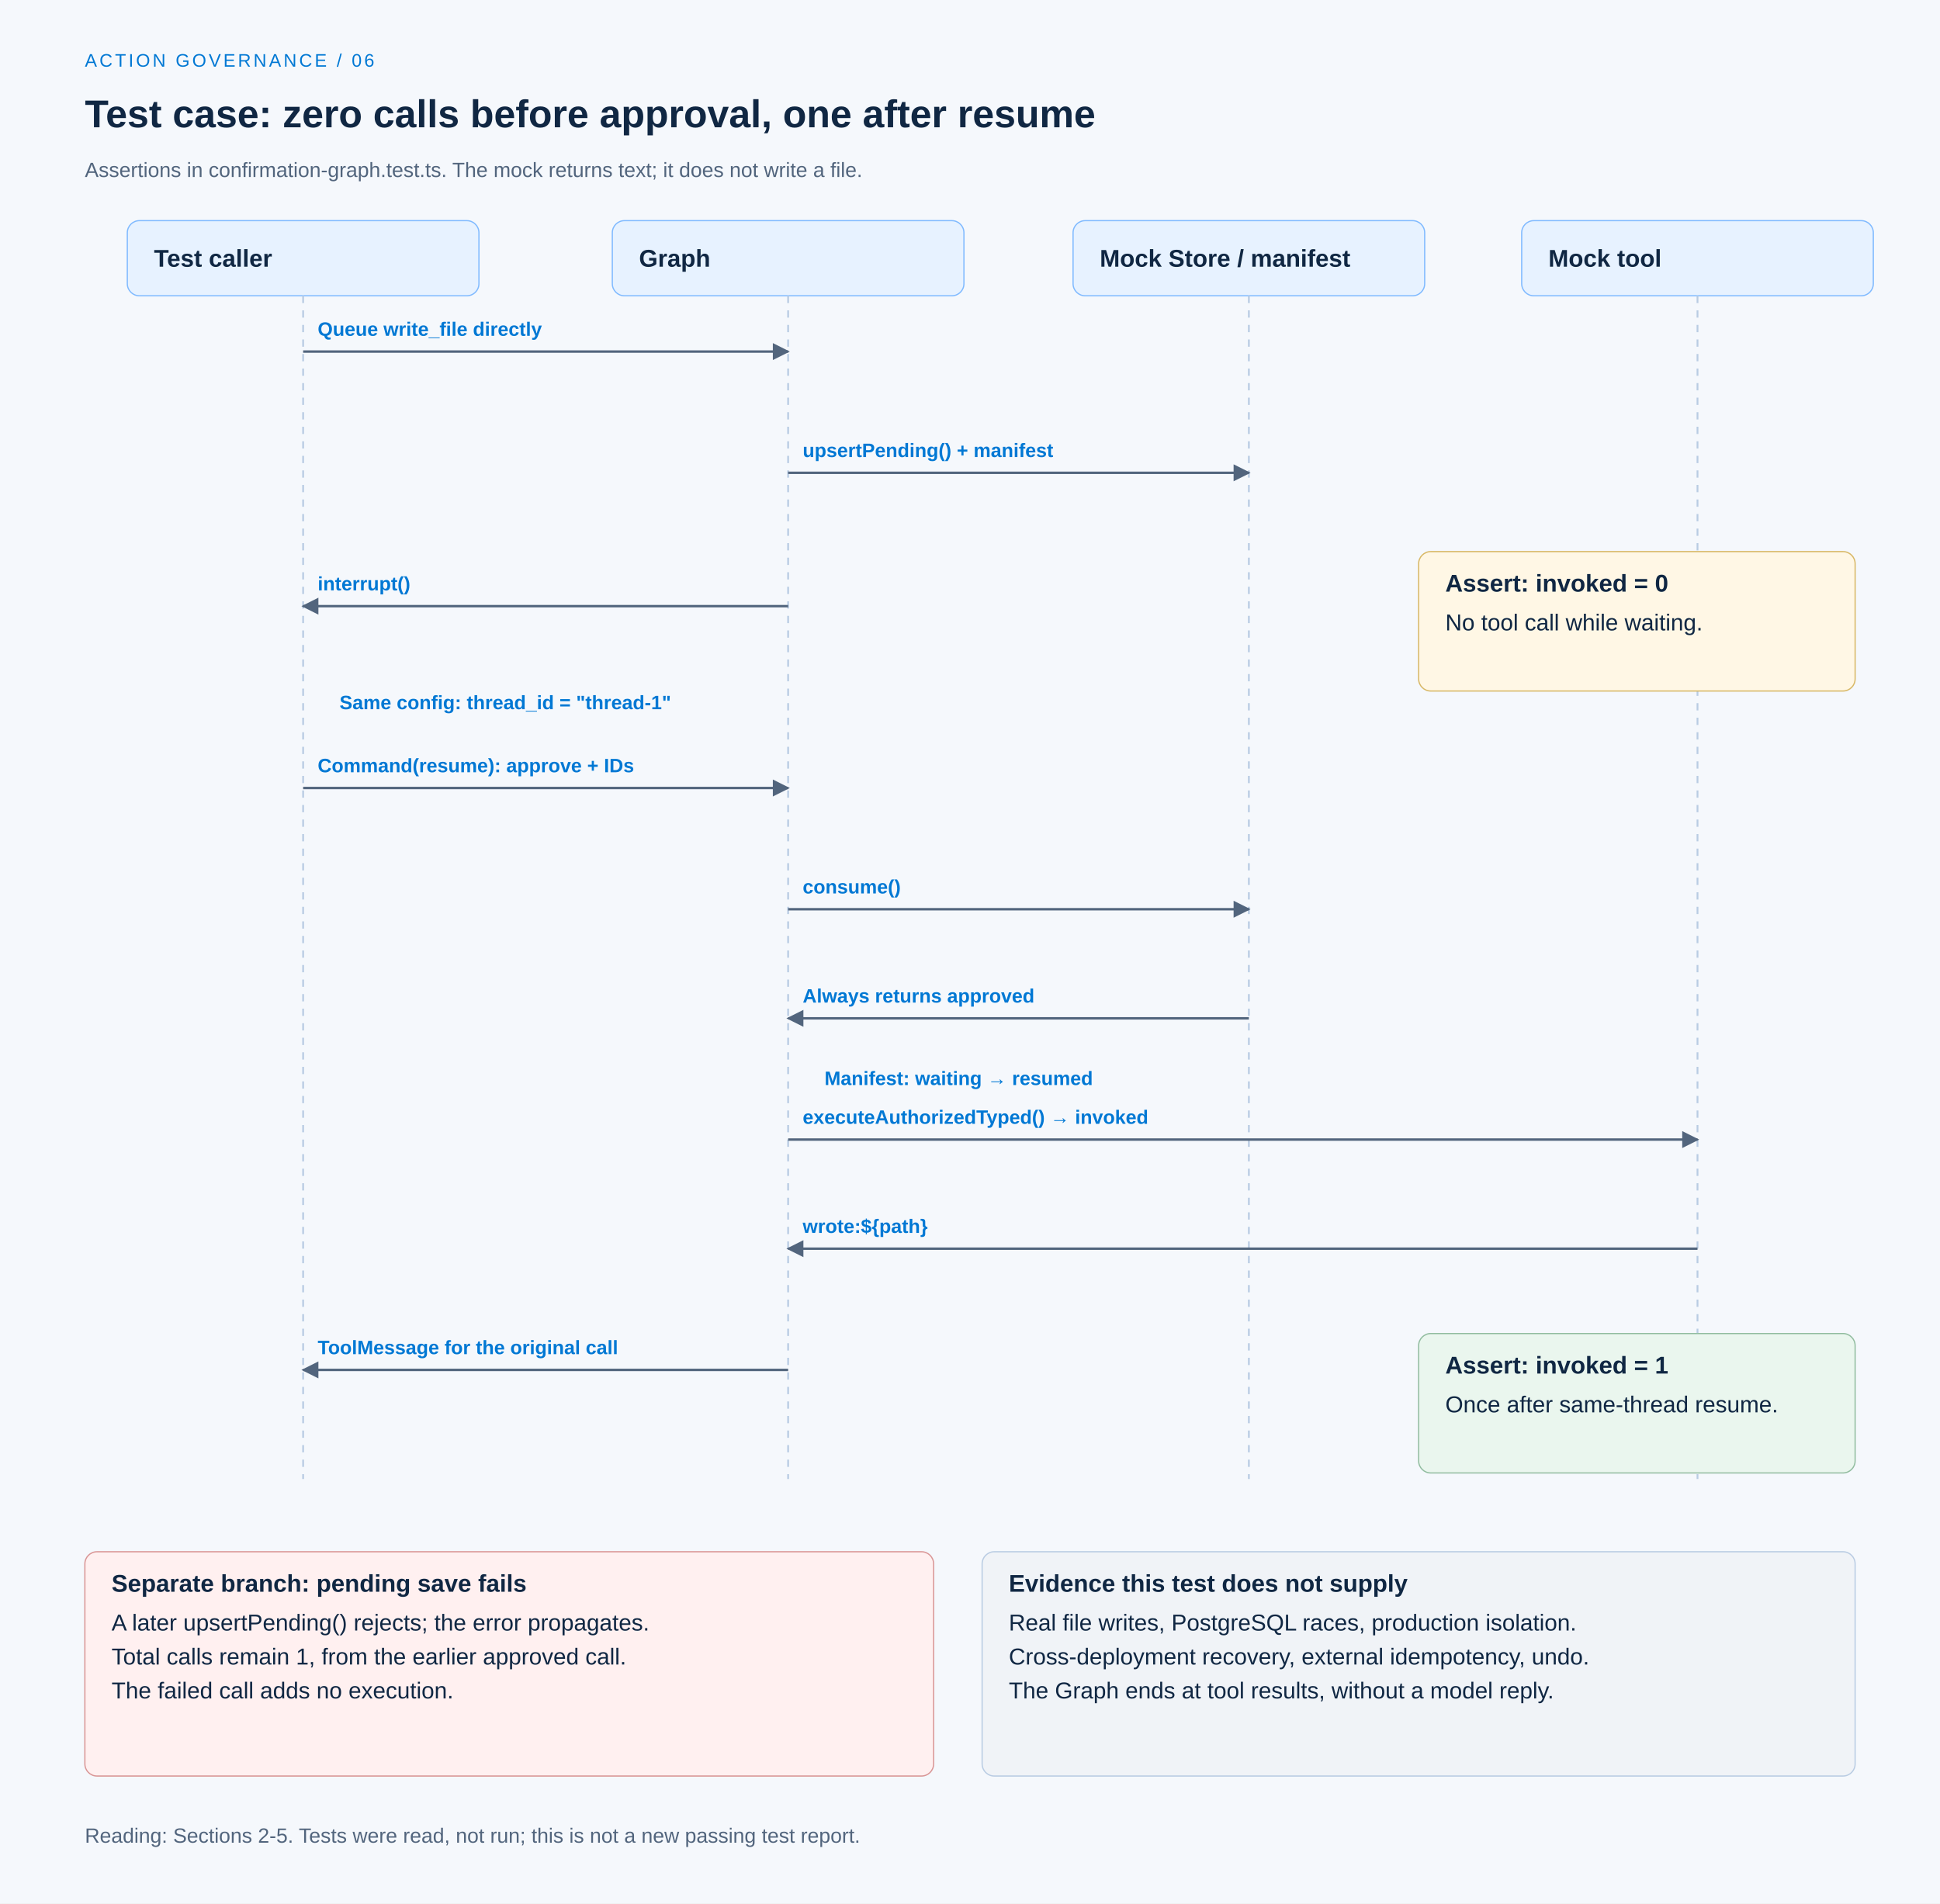
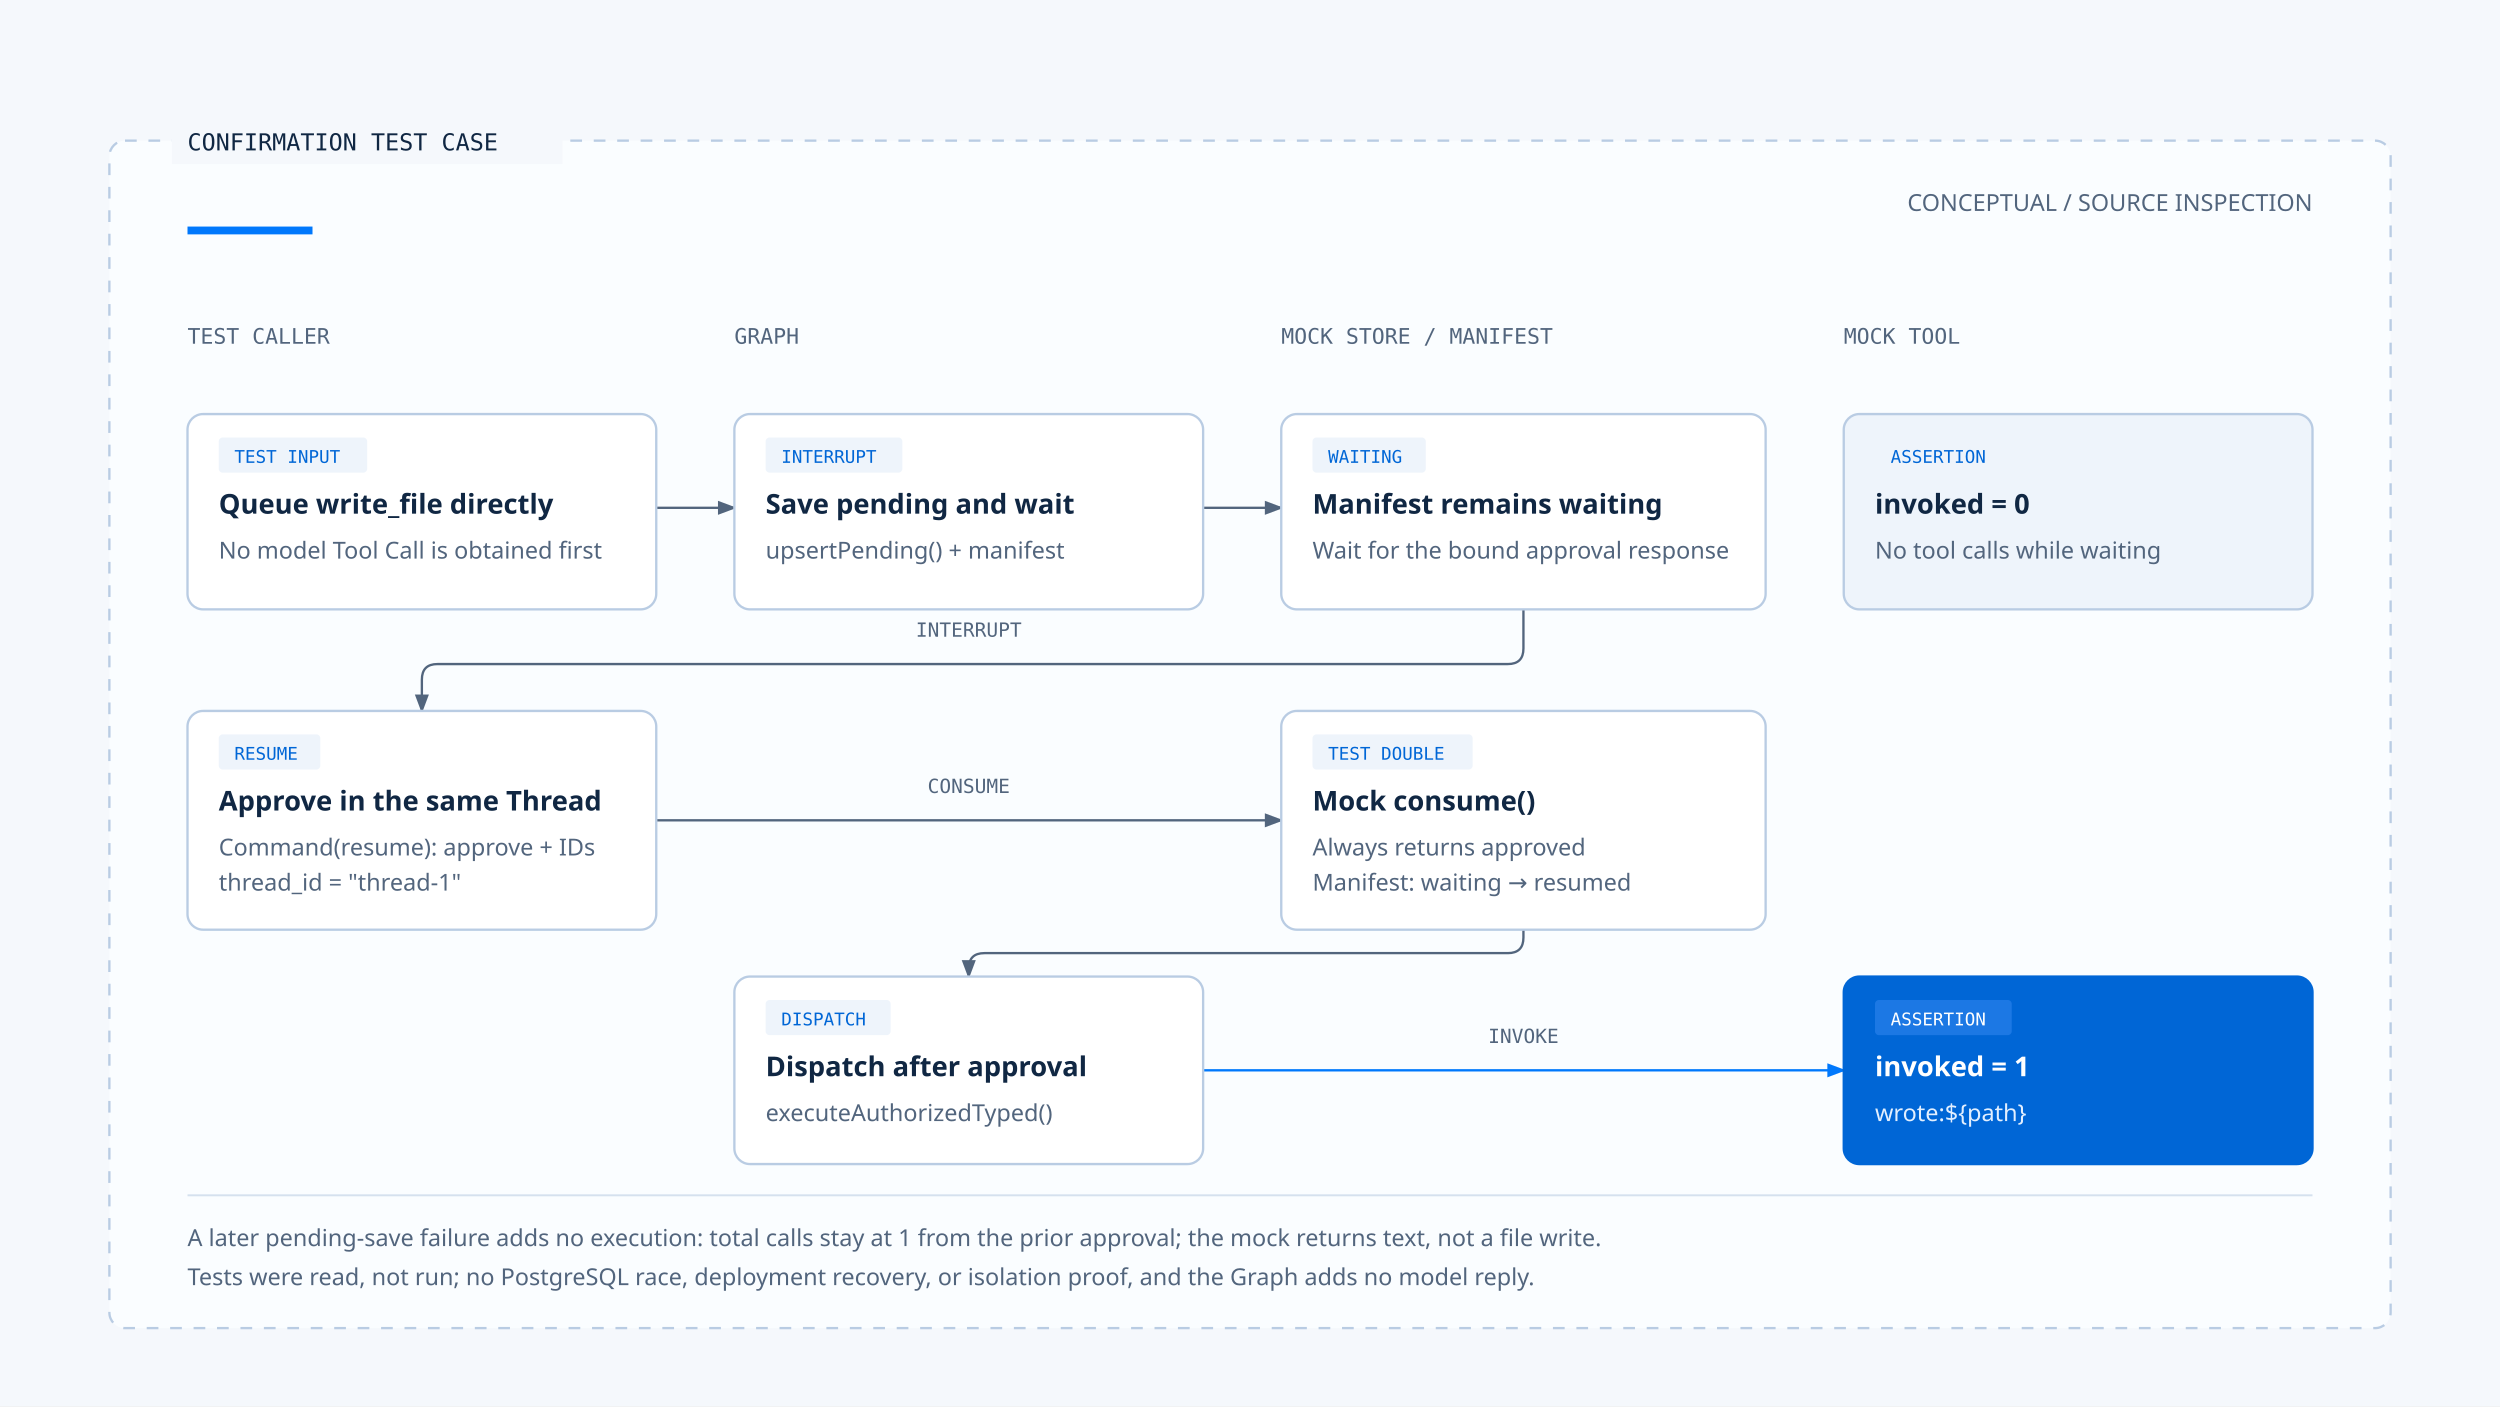
- <svg xmlns="http://www.w3.org/2000/svg" viewBox="0 0 1600 1570" width="1600" height="1570" lang="en" role="img" aria-labelledby="title desc">
+ <svg xmlns="http://www.w3.org/2000/svg" viewBox="0 0 1280 720" width="1280" height="720" lang="en" role="img" aria-labelledby="06-confirmation-case-swimlane-en-title 06-confirmation-case-swimlane-en-desc" id="d-06-confirmation-case-swimlane-en-root">
  <defs>
-     <marker id="arrow" viewBox="0 0 10 10" refX="9" refY="5" markerWidth="7" markerHeight="7" orient="auto-start-reverse">
-       <path d="M 0 0 L 10 5 L 0 10 z" fill="#52657d" />
+     <style>#d-06-confirmation-case-swimlane-en-root { color: #102743; font-family: 'Geist', 'Noto Sans TC', 'PingFang TC', 'Microsoft JhengHei', sans-serif; }
+       #d-06-confirmation-case-swimlane-en-root nav, #d-06-confirmation-case-swimlane-en-root p, #d-06-confirmation-case-swimlane-en-root li { font-size:14px;line-height:1.8 }
+       #d-06-confirmation-case-swimlane-en-root a { color:#0066d6 }
+       #d-06-confirmation-case-swimlane-en-root .diagram-container { width:100%;overflow-x:auto }
+       #d-06-confirmation-case-swimlane-en-root details { margin-top:24px;border-top:1px solid #b9cce3;padding-top:16px }
+       #d-06-confirmation-case-swimlane-en-root summary { cursor:pointer;font-weight:600 }
+       #d-06-confirmation-case-swimlane-en-root .notes { display:grid;grid-template-columns:repeat(auto-fit,minmax(280px,1fr));gap:20px }
+       #d-06-confirmation-case-swimlane-en-root ul { padding-left:20px }
+       #d-06-confirmation-case-swimlane-en-root nav, #d-06-confirmation-case-swimlane-en-root details { display:none }
+       #d-06-confirmation-case-swimlane-en-root .diagram-container { overflow-x:visible }</style>
+     <marker id="d-06-confirmation-case-swimlane-en-06-confirmation-case-swimlane-en-arrow" markerWidth="8" markerHeight="6" refX="7" refY="3" orient="auto">
+       <polygon points="0 0, 8 3, 0 6" fill="#52657d" />
+     </marker>
+     <marker id="d-06-confirmation-case-swimlane-en-06-confirmation-case-swimlane-en-arrow-accent" markerWidth="8" markerHeight="6" refX="7" refY="3" orient="auto">
+       <polygon points="0 0, 8 3, 0 6" fill="#0078fc" />
    </marker>
  </defs>
-   <style>text{font-family:'Segoe UI','Microsoft JhengHei',Arial,sans-serif;fill:#102743}.title{font-size:32px;font-weight:700}.heading{font-size:20px;font-weight:600}.body{font-size:19px}.small{font-size:17px;fill:#52657d}.kicker{font-size:15px;fill:#0078d4;letter-spacing:2px}.label{font-size:16px;fill:#0078d4;font-weight:600;paint-order:stroke;stroke:#f5f8fc;stroke-width:5;stroke-linejoin:round}</style>
-   <rect width="1600" height="1570" fill="#f5f8fc" />
-   <text x="70" y="55" class="kicker">ACTION GOVERNANCE / 06</text>
-   <text x="70" y="105" class="title">Test case: zero calls before approval, one after resume</text>
-   <text x="70" y="146" class="small">Assertions in confirmation-graph.test.ts. The mock returns text; it does not write a file.</text>
-   <rect x="105" y="182" width="290" height="62" rx="10" fill="#e7f2ff" stroke="#80baff" />
-   <text x="127" y="220" class="heading">Test caller</text>
-   <path d="M 250 244 V 1220" fill="none" stroke="#b9cce3" stroke-width="1.5" stroke-dasharray="6 6" />
-   <rect x="505" y="182" width="290" height="62" rx="10" fill="#e7f2ff" stroke="#80baff" />
-   <text x="527" y="220" class="heading">Graph</text>
-   <path d="M 650 244 V 1220" fill="none" stroke="#b9cce3" stroke-width="1.5" stroke-dasharray="6 6" />
-   <rect x="885" y="182" width="290" height="62" rx="10" fill="#e7f2ff" stroke="#80baff" />
-   <text x="907" y="220" class="heading">Mock Store / manifest</text>
-   <path d="M 1030 244 V 1220" fill="none" stroke="#b9cce3" stroke-width="1.5" stroke-dasharray="6 6" />
-   <rect x="1255" y="182" width="290" height="62" rx="10" fill="#e7f2ff" stroke="#80baff" />
-   <text x="1277" y="220" class="heading">Mock tool</text>
-   <path d="M 1400 244 V 1220" fill="none" stroke="#b9cce3" stroke-width="1.5" stroke-dasharray="6 6" />
-   <path d="M 250 290 H 650" fill="none" stroke="#52657d" stroke-width="2" marker-end="url(#arrow)" />
-   <text x="262" y="277" class="label">Queue write_file directly</text>
-   <path d="M 650 390 H 1030" fill="none" stroke="#52657d" stroke-width="2" marker-end="url(#arrow)" />
-   <text x="662" y="377" class="label">upsertPending() + manifest</text>
-   <path d="M 650 500 H 250" fill="none" stroke="#52657d" stroke-width="2" marker-end="url(#arrow)" />
-   <text x="262" y="487" class="label">interrupt()</text>
-   <path d="M 250 650 H 650" fill="none" stroke="#52657d" stroke-width="2" marker-end="url(#arrow)" />
-   <text x="262" y="637" class="label">Command(resume): approve + IDs</text>
-   <path d="M 650 750 H 1030" fill="none" stroke="#52657d" stroke-width="2" marker-end="url(#arrow)" />
-   <text x="662" y="737" class="label">consume()</text>
-   <path d="M 1030 840 H 650" fill="none" stroke="#52657d" stroke-width="2" marker-end="url(#arrow)" />
-   <text x="662" y="827" class="label">Always returns approved</text>
-   <path d="M 650 940 H 1400" fill="none" stroke="#52657d" stroke-width="2" marker-end="url(#arrow)" />
-   <text x="662" y="927" class="label">executeAuthorizedTyped() → invoked</text>
-   <path d="M 1400 1030 H 650" fill="none" stroke="#52657d" stroke-width="2" marker-end="url(#arrow)" />
-   <text x="662" y="1017" class="label">wrote:${path}</text>
-   <path d="M 650 1130 H 250" fill="none" stroke="#52657d" stroke-width="2" marker-end="url(#arrow)" />
-   <text x="262" y="1117" class="label">ToolMessage for the original call</text>
-   <g>
-     <rect x="1170" y="455" width="360" height="115" rx="10" fill="#fff7e5" stroke="#d8b866" />
-     <text x="1192" y="488" class="heading">Assert: invoked = 0</text>
-     <text x="1192" y="520" class="body">No tool call while waiting.</text>
+   <rect width="1280" height="720" fill="#f5f8fc" />
+   <rect x="56" y="72" width="1168" height="608" rx="8" fill="#fafdff" stroke="#b9cce3" stroke-width="1.2" stroke-dasharray="6 6" />
+   <rect x="88" y="60" width="200" height="24" fill="#f5f8fc" />
+   <text x="96" y="77" font-size="12" fill="#102743" font-weight="500" font-family="'Geist Mono', 'Consolas', 'Microsoft JhengHei', monospace">CONFIRMATION TEST CASE</text>
+   <text x="1184" y="108" font-size="12" fill="#52657d" font-weight="400" font-family="'Geist', 'Noto Sans TC', 'PingFang TC', 'Microsoft JhengHei', sans-serif" text-anchor="end">CONCEPTUAL / SOURCE INSPECTION</text>
+   <rect x="96" y="116" width="64" height="4" fill="#0078fc" />
+   <path d="M336 260 L376 260" fill="none" stroke="#52657d" stroke-width="1.2" marker-end="url(#d-06-confirmation-case-swimlane-en-06-confirmation-case-swimlane-en-arrow)" />
+   <path d="M616 260 L656 260" fill="none" stroke="#52657d" stroke-width="1.2" marker-end="url(#d-06-confirmation-case-swimlane-en-06-confirmation-case-swimlane-en-arrow)" />
+   <path d="M780 312 L780 332 Q780 340 772 340 L224 340 Q216 340 216 348 L216 364" fill="none" stroke="#52657d" stroke-width="1.2" marker-end="url(#d-06-confirmation-case-swimlane-en-06-confirmation-case-swimlane-en-arrow)" />
+   <rect x="452.0" y="314" width="88" height="18" rx="2" fill="#fafdff" />
+   <text x="496" y="326" font-size="10" fill="#52657d" font-weight="500" font-family="'Geist Mono', 'Consolas', 'Microsoft JhengHei', monospace" text-anchor="middle">INTERRUPT</text>
+   <path d="M336 420 L656 420" fill="none" stroke="#52657d" stroke-width="1.2" marker-end="url(#d-06-confirmation-case-swimlane-en-06-confirmation-case-swimlane-en-arrow)" />
+   <rect x="460.0" y="394" width="72" height="18" rx="2" fill="#fafdff" />
+   <text x="496" y="406" font-size="10" fill="#52657d" font-weight="500" font-family="'Geist Mono', 'Consolas', 'Microsoft JhengHei', monospace" text-anchor="middle">CONSUME</text>
+   <path d="M780 476 L780 480 Q780 488 772 488 L504 488 Q496 488 496 496 L496 500" fill="none" stroke="#52657d" stroke-width="1.2" marker-end="url(#d-06-confirmation-case-swimlane-en-06-confirmation-case-swimlane-en-arrow)" />
+   <path d="M616 548 L944 548" fill="none" stroke="#0078fc" stroke-width="1.2" marker-end="url(#d-06-confirmation-case-swimlane-en-06-confirmation-case-swimlane-en-arrow-accent)" />
+   <rect x="748.0" y="522" width="64" height="18" rx="2" fill="#fafdff" />
+   <text x="780" y="534" font-size="10" fill="#52657d" font-weight="500" font-family="'Geist Mono', 'Consolas', 'Microsoft JhengHei', monospace" text-anchor="middle">INVOKE</text>
+   <text x="96" y="176" font-size="11" fill="#52657d" font-weight="500" font-family="'Geist Mono', 'Consolas', 'Microsoft JhengHei', monospace">TEST CALLER</text>
+   <text x="376" y="176" font-size="11" fill="#52657d" font-weight="500" font-family="'Geist Mono', 'Consolas', 'Microsoft JhengHei', monospace">GRAPH</text>
+   <text x="656" y="176" font-size="11" fill="#52657d" font-weight="500" font-family="'Geist Mono', 'Consolas', 'Microsoft JhengHei', monospace">MOCK STORE / MANIFEST</text>
+   <text x="944" y="176" font-size="11" fill="#52657d" font-weight="500" font-family="'Geist Mono', 'Consolas', 'Microsoft JhengHei', monospace">MOCK TOOL</text>
+   <g data-node="true">
+     <rect x="96" y="212" width="240" height="100" rx="8" fill="#ffffff" stroke="#b9cce3" stroke-width="1.2" />
+     <rect x="112" y="224" width="76" height="18" rx="2" fill="#eef4fb" />
+     <text x="120" y="237" font-size="9" fill="#0066d6" font-weight="500" font-family="'Geist Mono', 'Consolas', 'Microsoft JhengHei', monospace">TEST INPUT</text>
+     <text x="112" y="263" font-size="14" fill="#102743" font-weight="600" font-family="'Geist', 'Noto Sans TC', 'PingFang TC', 'Microsoft JhengHei', sans-serif">Queue write_file directly</text>
+     <text x="112" y="286" font-size="12" fill="#52657d" font-weight="400" font-family="'Geist', 'Noto Sans TC', 'PingFang TC', 'Microsoft JhengHei', sans-serif">No model Tool Call is obtained first</text>
  </g>
-   <g>
-     <rect x="1170" y="1100" width="360" height="115" rx="10" fill="#eaf6ee" stroke="#92bda0" />
-     <text x="1192" y="1133" class="heading">Assert: invoked = 1</text>
-     <text x="1192" y="1165" class="body">Once after same-thread resume.</text>
+   <g data-node="true">
+     <rect x="376" y="212" width="240" height="100" rx="8" fill="#ffffff" stroke="#b9cce3" stroke-width="1.2" />
+     <rect x="392" y="224" width="70" height="18" rx="2" fill="#eef4fb" />
+     <text x="400" y="237" font-size="9" fill="#0066d6" font-weight="500" font-family="'Geist Mono', 'Consolas', 'Microsoft JhengHei', monospace">INTERRUPT</text>
+     <text x="392" y="263" font-size="14" fill="#102743" font-weight="600" font-family="'Geist', 'Noto Sans TC', 'PingFang TC', 'Microsoft JhengHei', sans-serif">Save pending and wait</text>
+     <text x="392" y="286" font-size="12" fill="#52657d" font-weight="400" font-family="'Geist', 'Noto Sans TC', 'PingFang TC', 'Microsoft JhengHei', sans-serif">upsertPending() + manifest</text>
  </g>
-   <text x="280" y="585" class="label">Same config: thread_id = "thread-1"</text>
-   <text x="680" y="895" class="label">Manifest: waiting → resumed</text>
-   <g>
-     <rect x="70" y="1280" width="700" height="185" rx="10" fill="#fff0f0" stroke="#d99696" />
-     <text x="92" y="1313" class="heading">Separate branch: pending save fails</text>
-     <text x="92" y="1345" class="body">A later upsertPending() rejects; the error propagates.</text>
-     <text x="92" y="1373" class="body">Total calls remain 1, from the earlier approved call.</text>
-     <text x="92" y="1401" class="body">The failed call adds no execution.</text>
+   <g data-node="true">
+     <rect x="656" y="212" width="248" height="100" rx="8" fill="#ffffff" stroke="#b9cce3" stroke-width="1.2" />
+     <rect x="672" y="224" width="58" height="18" rx="2" fill="#eef4fb" />
+     <text x="680" y="237" font-size="9" fill="#0066d6" font-weight="500" font-family="'Geist Mono', 'Consolas', 'Microsoft JhengHei', monospace">WAITING</text>
+     <text x="672" y="263" font-size="14" fill="#102743" font-weight="600" font-family="'Geist', 'Noto Sans TC', 'PingFang TC', 'Microsoft JhengHei', sans-serif">Manifest remains waiting</text>
+     <text x="672" y="286" font-size="12" fill="#52657d" font-weight="400" font-family="'Geist', 'Noto Sans TC', 'PingFang TC', 'Microsoft JhengHei', sans-serif">Wait for the bound approval response</text>
  </g>
-   <g>
-     <rect x="810" y="1280" width="720" height="185" rx="10" fill="#f0f3f7" stroke="#b9cce3" />
-     <text x="832" y="1313" class="heading">Evidence this test does not supply</text>
-     <text x="832" y="1345" class="body">Real file writes, PostgreSQL races, production isolation.</text>
-     <text x="832" y="1373" class="body">Cross-deployment recovery, external idempotency, undo.</text>
-     <text x="832" y="1401" class="body">The Graph ends at tool results, without a model reply.</text>
+   <g data-node="true">
+     <rect x="944" y="212" width="240" height="100" rx="8" fill="#eef4fb" stroke="#b9cce3" stroke-width="1.2" />
+     <rect x="960" y="224" width="70" height="18" rx="2" fill="#eef4fb" />
+     <text x="968" y="237" font-size="9" fill="#0066d6" font-weight="500" font-family="'Geist Mono', 'Consolas', 'Microsoft JhengHei', monospace">ASSERTION</text>
+     <text x="960" y="263" font-size="14" fill="#102743" font-weight="600" font-family="'Geist', 'Noto Sans TC', 'PingFang TC', 'Microsoft JhengHei', sans-serif">invoked = 0</text>
+     <text x="960" y="286" font-size="12" fill="#52657d" font-weight="400" font-family="'Geist', 'Noto Sans TC', 'PingFang TC', 'Microsoft JhengHei', sans-serif">No tool calls while waiting</text>
  </g>
-   <text x="70" y="1520" class="small">Reading: Sections 2-5. Tests were read, not run; this is not a new passing test report.</text>
+   <g data-node="true">
+     <rect x="96" y="364" width="240" height="112" rx="8" fill="#ffffff" stroke="#b9cce3" stroke-width="1.2" />
+     <rect x="112" y="376" width="52" height="18" rx="2" fill="#eef4fb" />
+     <text x="120" y="389" font-size="9" fill="#0066d6" font-weight="500" font-family="'Geist Mono', 'Consolas', 'Microsoft JhengHei', monospace">RESUME</text>
+     <text x="112" y="415" font-size="14" fill="#102743" font-weight="600" font-family="'Geist', 'Noto Sans TC', 'PingFang TC', 'Microsoft JhengHei', sans-serif">Approve in the same Thread</text>
+     <text x="112" y="438" font-size="12" fill="#52657d" font-weight="400" font-family="'Geist', 'Noto Sans TC', 'PingFang TC', 'Microsoft JhengHei', sans-serif">Command(resume): approve + IDs</text>
+     <text x="112" y="456" font-size="12" fill="#52657d" font-weight="400" font-family="'Geist', 'Noto Sans TC', 'PingFang TC', 'Microsoft JhengHei', sans-serif">thread_id = "thread-1"</text>
+   </g>
+   <g data-node="true">
+     <rect x="656" y="364" width="248" height="112" rx="8" fill="#ffffff" stroke="#b9cce3" stroke-width="1.2" />
+     <rect x="672" y="376" width="82" height="18" rx="2" fill="#eef4fb" />
+     <text x="680" y="389" font-size="9" fill="#0066d6" font-weight="500" font-family="'Geist Mono', 'Consolas', 'Microsoft JhengHei', monospace">TEST DOUBLE</text>
+     <text x="672" y="415" font-size="14" fill="#102743" font-weight="600" font-family="'Geist', 'Noto Sans TC', 'PingFang TC', 'Microsoft JhengHei', sans-serif">Mock consume()</text>
+     <text x="672" y="438" font-size="12" fill="#52657d" font-weight="400" font-family="'Geist', 'Noto Sans TC', 'PingFang TC', 'Microsoft JhengHei', sans-serif">Always returns approved</text>
+     <text x="672" y="456" font-size="12" fill="#52657d" font-weight="400" font-family="'Geist', 'Noto Sans TC', 'PingFang TC', 'Microsoft JhengHei', sans-serif">Manifest: waiting → resumed</text>
+   </g>
+   <g data-node="true">
+     <rect x="376" y="500" width="240" height="96" rx="8" fill="#ffffff" stroke="#b9cce3" stroke-width="1.2" />
+     <rect x="392" y="512" width="64" height="18" rx="2" fill="#eef4fb" />
+     <text x="400" y="525" font-size="9" fill="#0066d6" font-weight="500" font-family="'Geist Mono', 'Consolas', 'Microsoft JhengHei', monospace">DISPATCH</text>
+     <text x="392" y="551" font-size="14" fill="#102743" font-weight="600" font-family="'Geist', 'Noto Sans TC', 'PingFang TC', 'Microsoft JhengHei', sans-serif">Dispatch after approval</text>
+     <text x="392" y="574" font-size="12" fill="#52657d" font-weight="400" font-family="'Geist', 'Noto Sans TC', 'PingFang TC', 'Microsoft JhengHei', sans-serif">executeAuthorizedTyped()</text>
+   </g>
+   <g data-node="true">
+     <rect x="944" y="500" width="240" height="96" rx="8" fill="#0066d6" stroke="#0066d6" stroke-width="1.2" />
+     <rect x="960" y="512" width="70" height="18" rx="2" fill="#1c78e4" />
+     <text x="968" y="525" font-size="9" fill="#ffffff" font-weight="500" font-family="'Geist Mono', 'Consolas', 'Microsoft JhengHei', monospace">ASSERTION</text>
+     <text x="960" y="551" font-size="14" fill="#ffffff" font-weight="600" font-family="'Geist', 'Noto Sans TC', 'PingFang TC', 'Microsoft JhengHei', sans-serif">invoked = 1</text>
+     <text x="960" y="574" font-size="12" fill="#e2efff" font-weight="400" font-family="'Geist', 'Noto Sans TC', 'PingFang TC', 'Microsoft JhengHei', sans-serif">wrote:${path}</text>
+   </g>
+   <path d="M96 612 H1184" stroke="#d5e1ee" stroke-width="1" />
+   <text x="96" y="638" font-size="12" fill="#52657d" font-weight="400" font-family="'Geist', 'Noto Sans TC', 'PingFang TC', 'Microsoft JhengHei', sans-serif">A later pending-save failure adds no execution: total calls stay at 1 from the prior approval; the mock returns text, not a file write.</text>
+   <text x="96" y="658" font-size="12" fill="#52657d" font-weight="400" font-family="'Geist', 'Noto Sans TC', 'PingFang TC', 'Microsoft JhengHei', sans-serif">Tests were read, not run; no PostgreSQL race, deployment recovery, or isolation proof, and the Graph adds no model reply.</text>
</svg>
